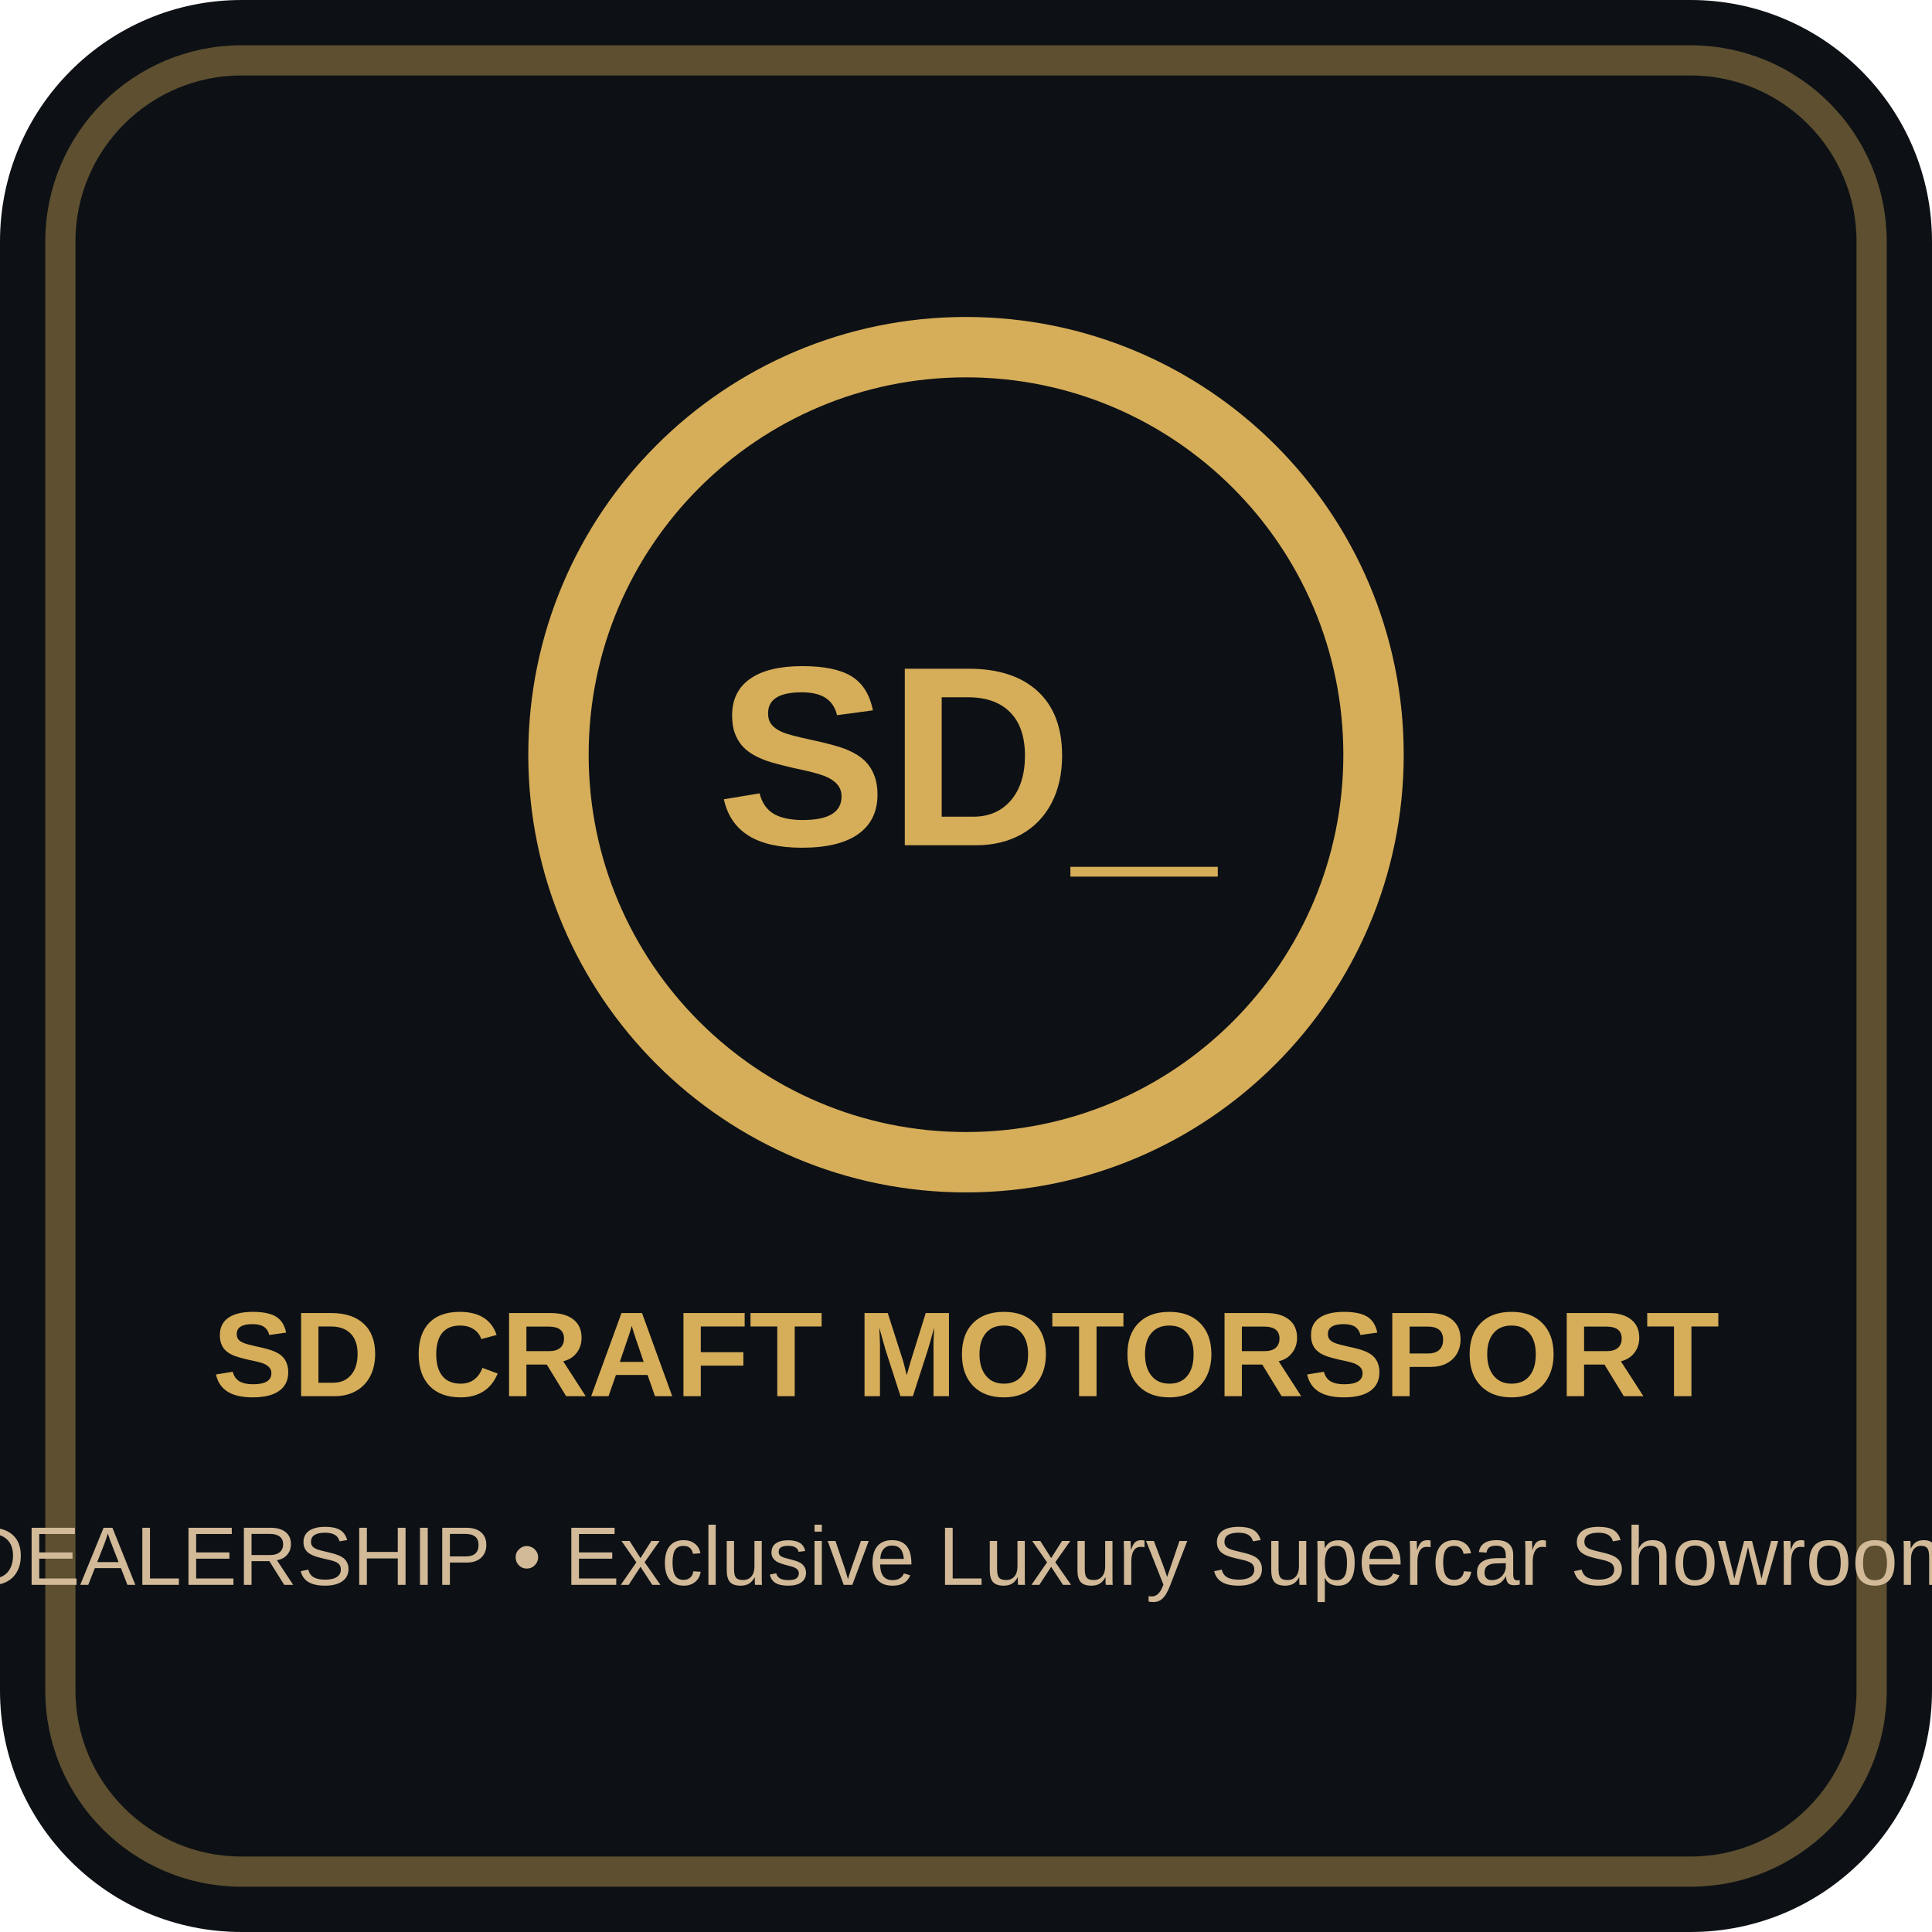
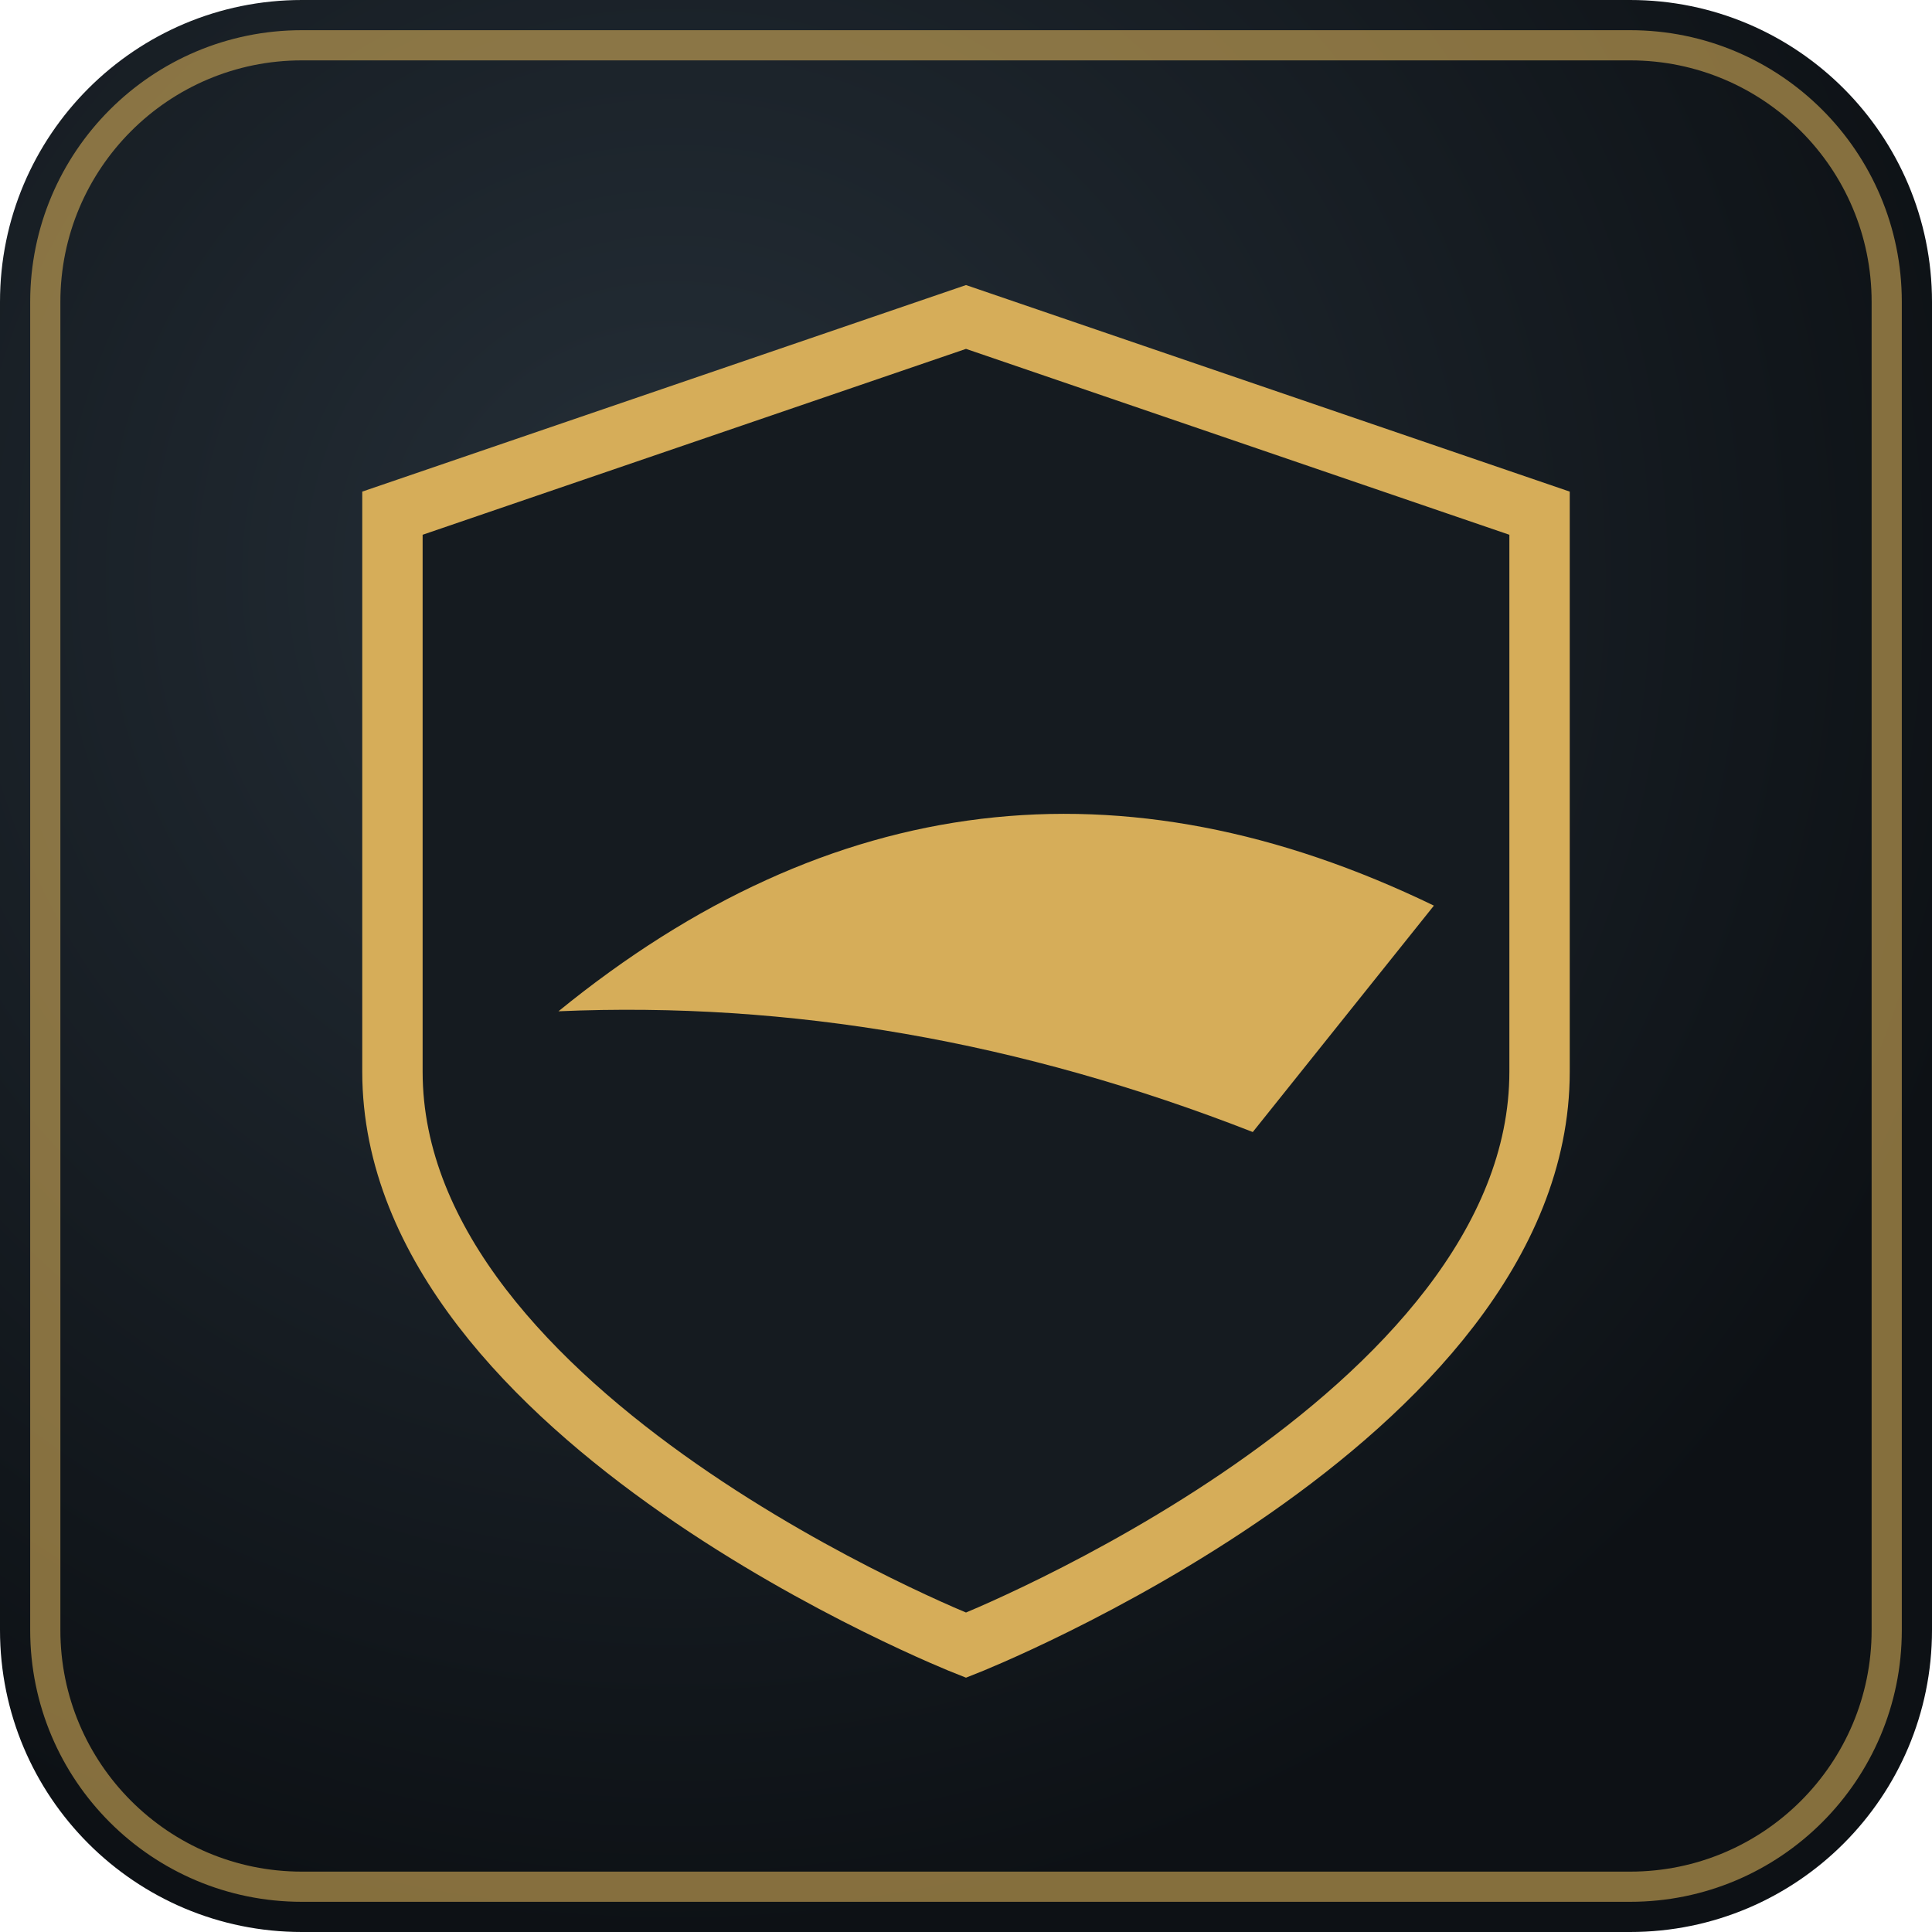
<svg xmlns="http://www.w3.org/2000/svg" viewBox="0 0 256 256" width="256" height="256">
-   <rect width="256" height="256" rx="32" fill="#0D1115" />
-   <rect x="8" y="8" width="240" height="240" rx="24" fill="none" stroke="#D6AD59" stroke-width="4" stroke-opacity="0.4" />
-   <circle cx="128" cy="100" r="54" fill="none" stroke="#D6AD59" stroke-width="8" />
-   <text x="128" y="112" font-family="Arial, Helvetica, sans-serif" font-size="34" font-weight="900" fill="#D6AD59" text-anchor="middle">SD_</text>
-   <text x="128" y="185" font-family="Arial, Helvetica, sans-serif" font-size="16" font-weight="bold" fill="#D6AD59" text-anchor="middle">SD CRAFT MOTORSPORT</text>
-   <text x="128" y="210" font-family="Arial, Helvetica, sans-serif" font-size="11" fill="#D2B997" text-anchor="middle">DEALERSHIP • Exclusive Luxury Supercar Showroom</text>
+   <defs>
+     <radialGradient id="g_sd_motors" cx="35%" cy="30%" r="70%">
+       <stop offset="0%" stop-color="#252F38" />
+       <stop offset="100%" stop-color="#0D1115" />
+     </radialGradient>
+   </defs>
+   <rect width="256" height="256" rx="40" fill="url(#g_sd_motors)" />
+   <rect x="6" y="6" width="244" height="244" rx="34" fill="none" stroke="#D6AD59" stroke-width="4" stroke-opacity="0.6" />
+   <path d="M128 42 L204 68 V142 C204 188 128 218 128 218 C128 218 52 188 52 142 V68 Z" fill="#151B20" stroke="#D6AD59" stroke-width="8" />
+   <path d="M74 134 Q128 90 190 120 L166 150 Q120 132 74 134 Z" fill="#D6AD59" />
</svg>
